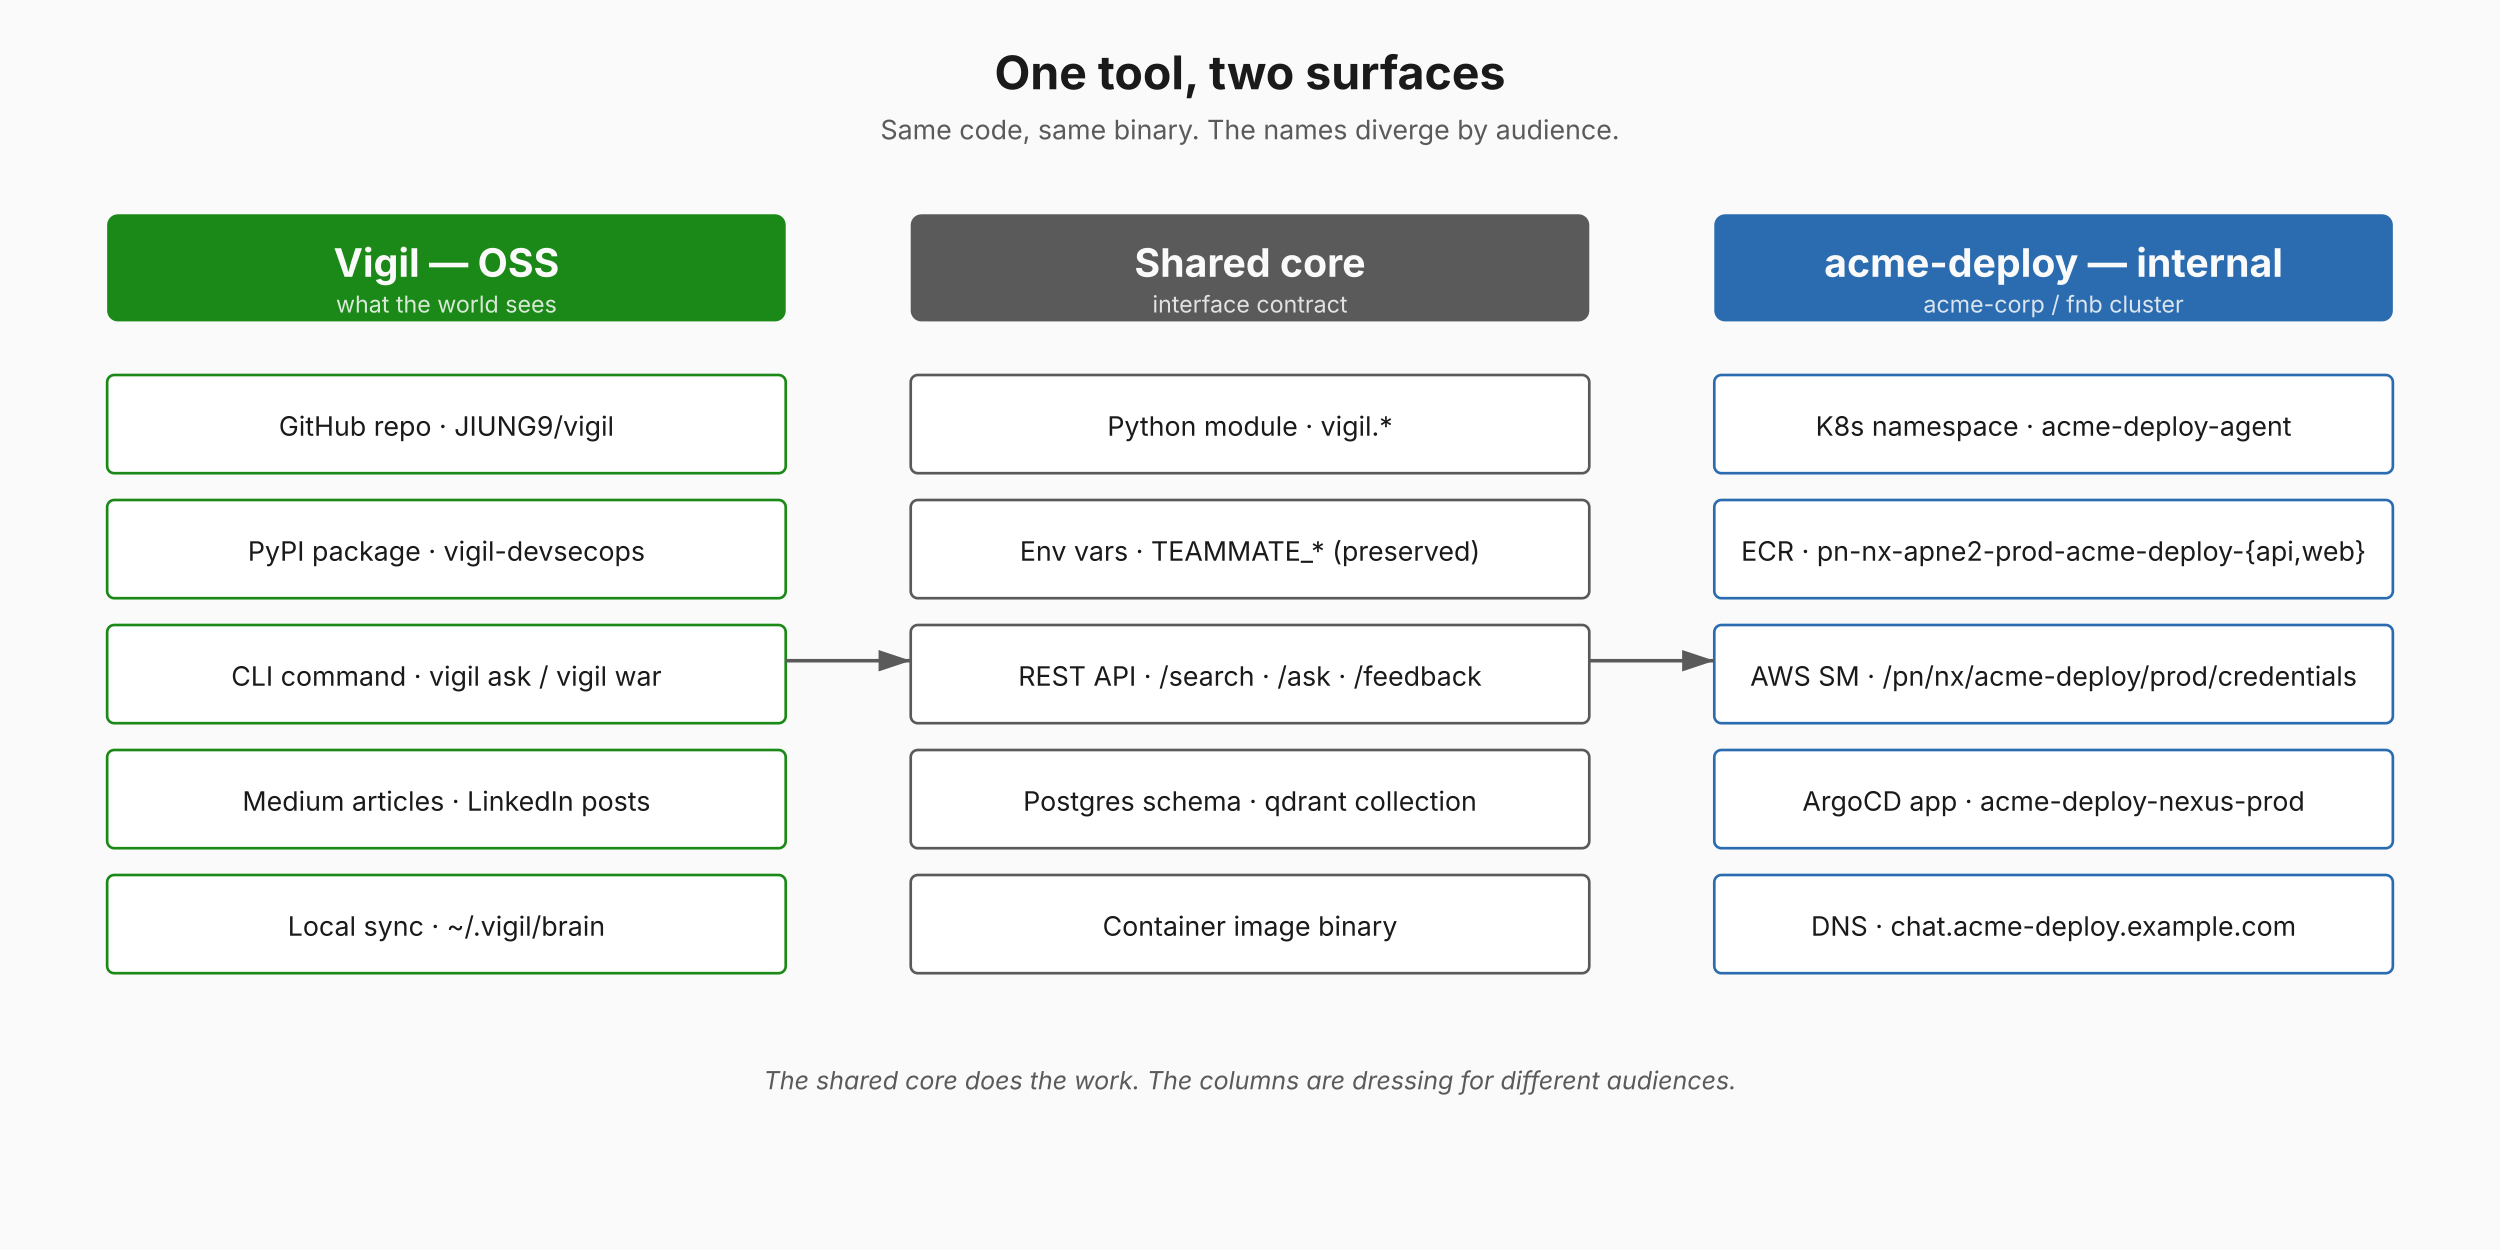
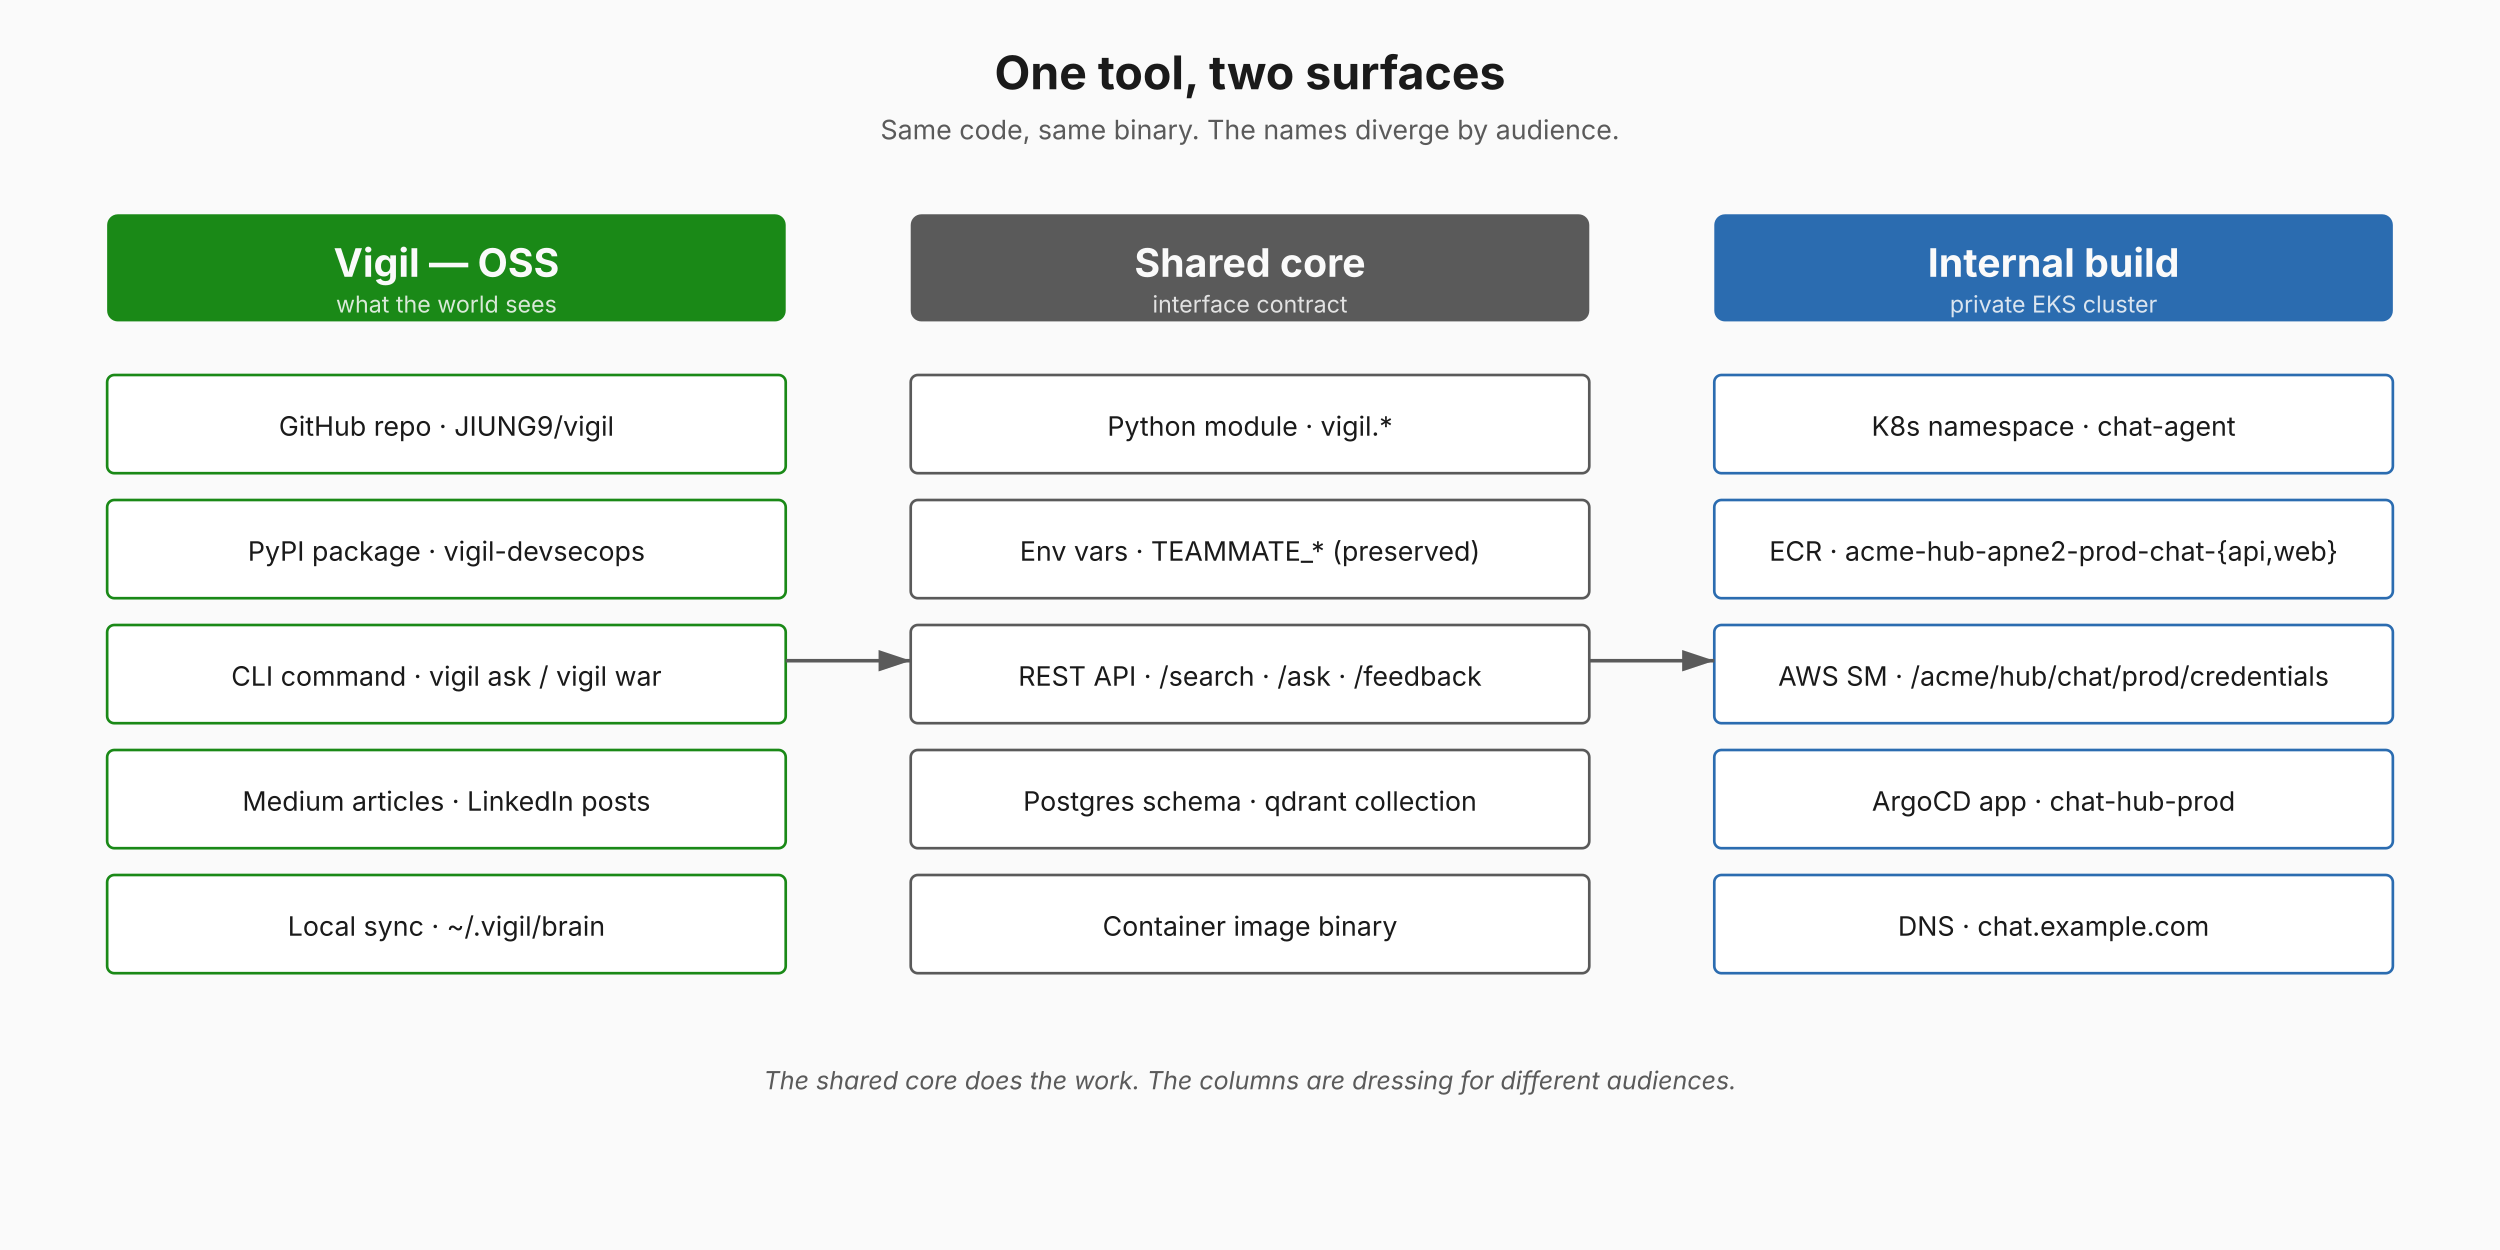
<svg xmlns="http://www.w3.org/2000/svg" viewBox="0 0 1400 700" font-family="-apple-system, Inter, sans-serif">
  <rect width="1400" height="700" fill="#fafafa" />
  <text x="700" y="50" text-anchor="middle" font-size="26" font-weight="700" fill="#1a1a1a">One tool, two surfaces</text>
  <text x="700" y="78" text-anchor="middle" font-size="15" fill="#5a5a5a">Same code, same binary. The names diverge by audience.</text>
  <rect x="60" y="120" width="380" height="60" fill="#1a8917" rx="6" />
  <text x="250" y="155" text-anchor="middle" font-size="22" font-weight="700" fill="#fafafa">Vigil — OSS</text>
  <text x="250" y="175" text-anchor="middle" font-size="13" fill="#fafafa" opacity="0.85">what the world sees</text>
  <rect x="510" y="120" width="380" height="60" fill="#5a5a5a" rx="6" />
  <text x="700" y="155" text-anchor="middle" font-size="22" font-weight="700" fill="#fafafa">Shared core</text>
  <text x="700" y="175" text-anchor="middle" font-size="13" fill="#fafafa" opacity="0.85">interface contract</text>
  <rect x="960" y="120" width="380" height="60" fill="#2b6cb0" rx="6" />
-   <text x="1150" y="155" text-anchor="middle" font-size="22" font-weight="700" fill="#fafafa">acme-deploy — internal</text>
-   <text x="1150" y="175" text-anchor="middle" font-size="13" fill="#fafafa" opacity="0.85">acme-corp / fnb cluster</text>
+   <text x="1150" y="155" text-anchor="middle" font-size="22" font-weight="700" fill="#fafafa">Internal build</text>
+   <text x="1150" y="175" text-anchor="middle" font-size="13" fill="#fafafa" opacity="0.85">private EKS cluster</text>
  <g font-size="15" fill="#1a1a1a">
    <rect x="60" y="210" width="380" height="55" fill="#ffffff" stroke="#1a8917" stroke-width="1.5" rx="4" />
    <text x="250" y="244" text-anchor="middle">GitHub repo · JIUNG9/vigil</text>
    <rect x="60" y="280" width="380" height="55" fill="#ffffff" stroke="#1a8917" stroke-width="1.5" rx="4" />
    <text x="250" y="314" text-anchor="middle">PyPI package · vigil-devsecops</text>
    <rect x="60" y="350" width="380" height="55" fill="#ffffff" stroke="#1a8917" stroke-width="1.5" rx="4" />
    <text x="250" y="384" text-anchor="middle">CLI command · vigil ask / vigil war</text>
    <rect x="60" y="420" width="380" height="55" fill="#ffffff" stroke="#1a8917" stroke-width="1.5" rx="4" />
    <text x="250" y="454" text-anchor="middle">Medium articles · LinkedIn posts</text>
    <rect x="60" y="490" width="380" height="55" fill="#ffffff" stroke="#1a8917" stroke-width="1.5" rx="4" />
    <text x="250" y="524" text-anchor="middle">Local sync · ~/.vigil/brain</text>
  </g>
  <g font-size="15" fill="#1a1a1a">
    <rect x="510" y="210" width="380" height="55" fill="#ffffff" stroke="#5a5a5a" stroke-width="1.5" rx="4" />
    <text x="700" y="244" text-anchor="middle">Python module · vigil.*</text>
    <rect x="510" y="280" width="380" height="55" fill="#ffffff" stroke="#5a5a5a" stroke-width="1.5" rx="4" />
    <text x="700" y="314" text-anchor="middle">Env vars · TEAMMATE_* (preserved)</text>
    <rect x="510" y="350" width="380" height="55" fill="#ffffff" stroke="#5a5a5a" stroke-width="1.5" rx="4" />
    <text x="700" y="384" text-anchor="middle">REST API · /search · /ask · /feedback</text>
    <rect x="510" y="420" width="380" height="55" fill="#ffffff" stroke="#5a5a5a" stroke-width="1.5" rx="4" />
    <text x="700" y="454" text-anchor="middle">Postgres schema · qdrant collection</text>
    <rect x="510" y="490" width="380" height="55" fill="#ffffff" stroke="#5a5a5a" stroke-width="1.5" rx="4" />
    <text x="700" y="524" text-anchor="middle">Container image binary</text>
  </g>
  <g font-size="15" fill="#1a1a1a">
    <rect x="960" y="210" width="380" height="55" fill="#ffffff" stroke="#2b6cb0" stroke-width="1.5" rx="4" />
-     <text x="1150" y="244" text-anchor="middle">K8s namespace · acme-deploy-agent</text>
+     <text x="1150" y="244" text-anchor="middle">K8s namespace · chat-agent</text>
    <rect x="960" y="280" width="380" height="55" fill="#ffffff" stroke="#2b6cb0" stroke-width="1.5" rx="4" />
-     <text x="1150" y="314" text-anchor="middle">ECR · pn-nx-apne2-prod-acme-deploy-{api,web}</text>
+     <text x="1150" y="314" text-anchor="middle">ECR · acme-hub-apne2-prod-chat-{api,web}</text>
    <rect x="960" y="350" width="380" height="55" fill="#ffffff" stroke="#2b6cb0" stroke-width="1.5" rx="4" />
-     <text x="1150" y="384" text-anchor="middle">AWS SM · /pn/nx/acme-deploy/prod/credentials</text>
+     <text x="1150" y="384" text-anchor="middle">AWS SM · /acme/hub/chat/prod/credentials</text>
    <rect x="960" y="420" width="380" height="55" fill="#ffffff" stroke="#2b6cb0" stroke-width="1.5" rx="4" />
-     <text x="1150" y="454" text-anchor="middle">ArgoCD app · acme-deploy-nexus-prod</text>
+     <text x="1150" y="454" text-anchor="middle">ArgoCD app · chat-hub-prod</text>
    <rect x="960" y="490" width="380" height="55" fill="#ffffff" stroke="#2b6cb0" stroke-width="1.5" rx="4" />
-     <text x="1150" y="524" text-anchor="middle">DNS · chat.acme-deploy.example.com</text>
+     <text x="1150" y="524" text-anchor="middle">DNS · chat.example.com</text>
  </g>
  <line x1="440" y1="370" x2="510" y2="370" stroke="#5a5a5a" stroke-width="2" marker-end="url(#arrow)" />
  <line x1="890" y1="370" x2="960" y2="370" stroke="#5a5a5a" stroke-width="2" marker-end="url(#arrow)" />
  <defs>
    <marker id="arrow" markerWidth="10" markerHeight="10" refX="9" refY="3" orient="auto" markerUnits="strokeWidth">
      <path d="M0,0 L0,6 L9,3 z" fill="#5a5a5a" />
    </marker>
  </defs>
  <text x="700" y="610" text-anchor="middle" font-size="14" fill="#5a5a5a" font-style="italic">
    The shared core does the work. The columns are dressing for different audiences.
  </text>
</svg>
